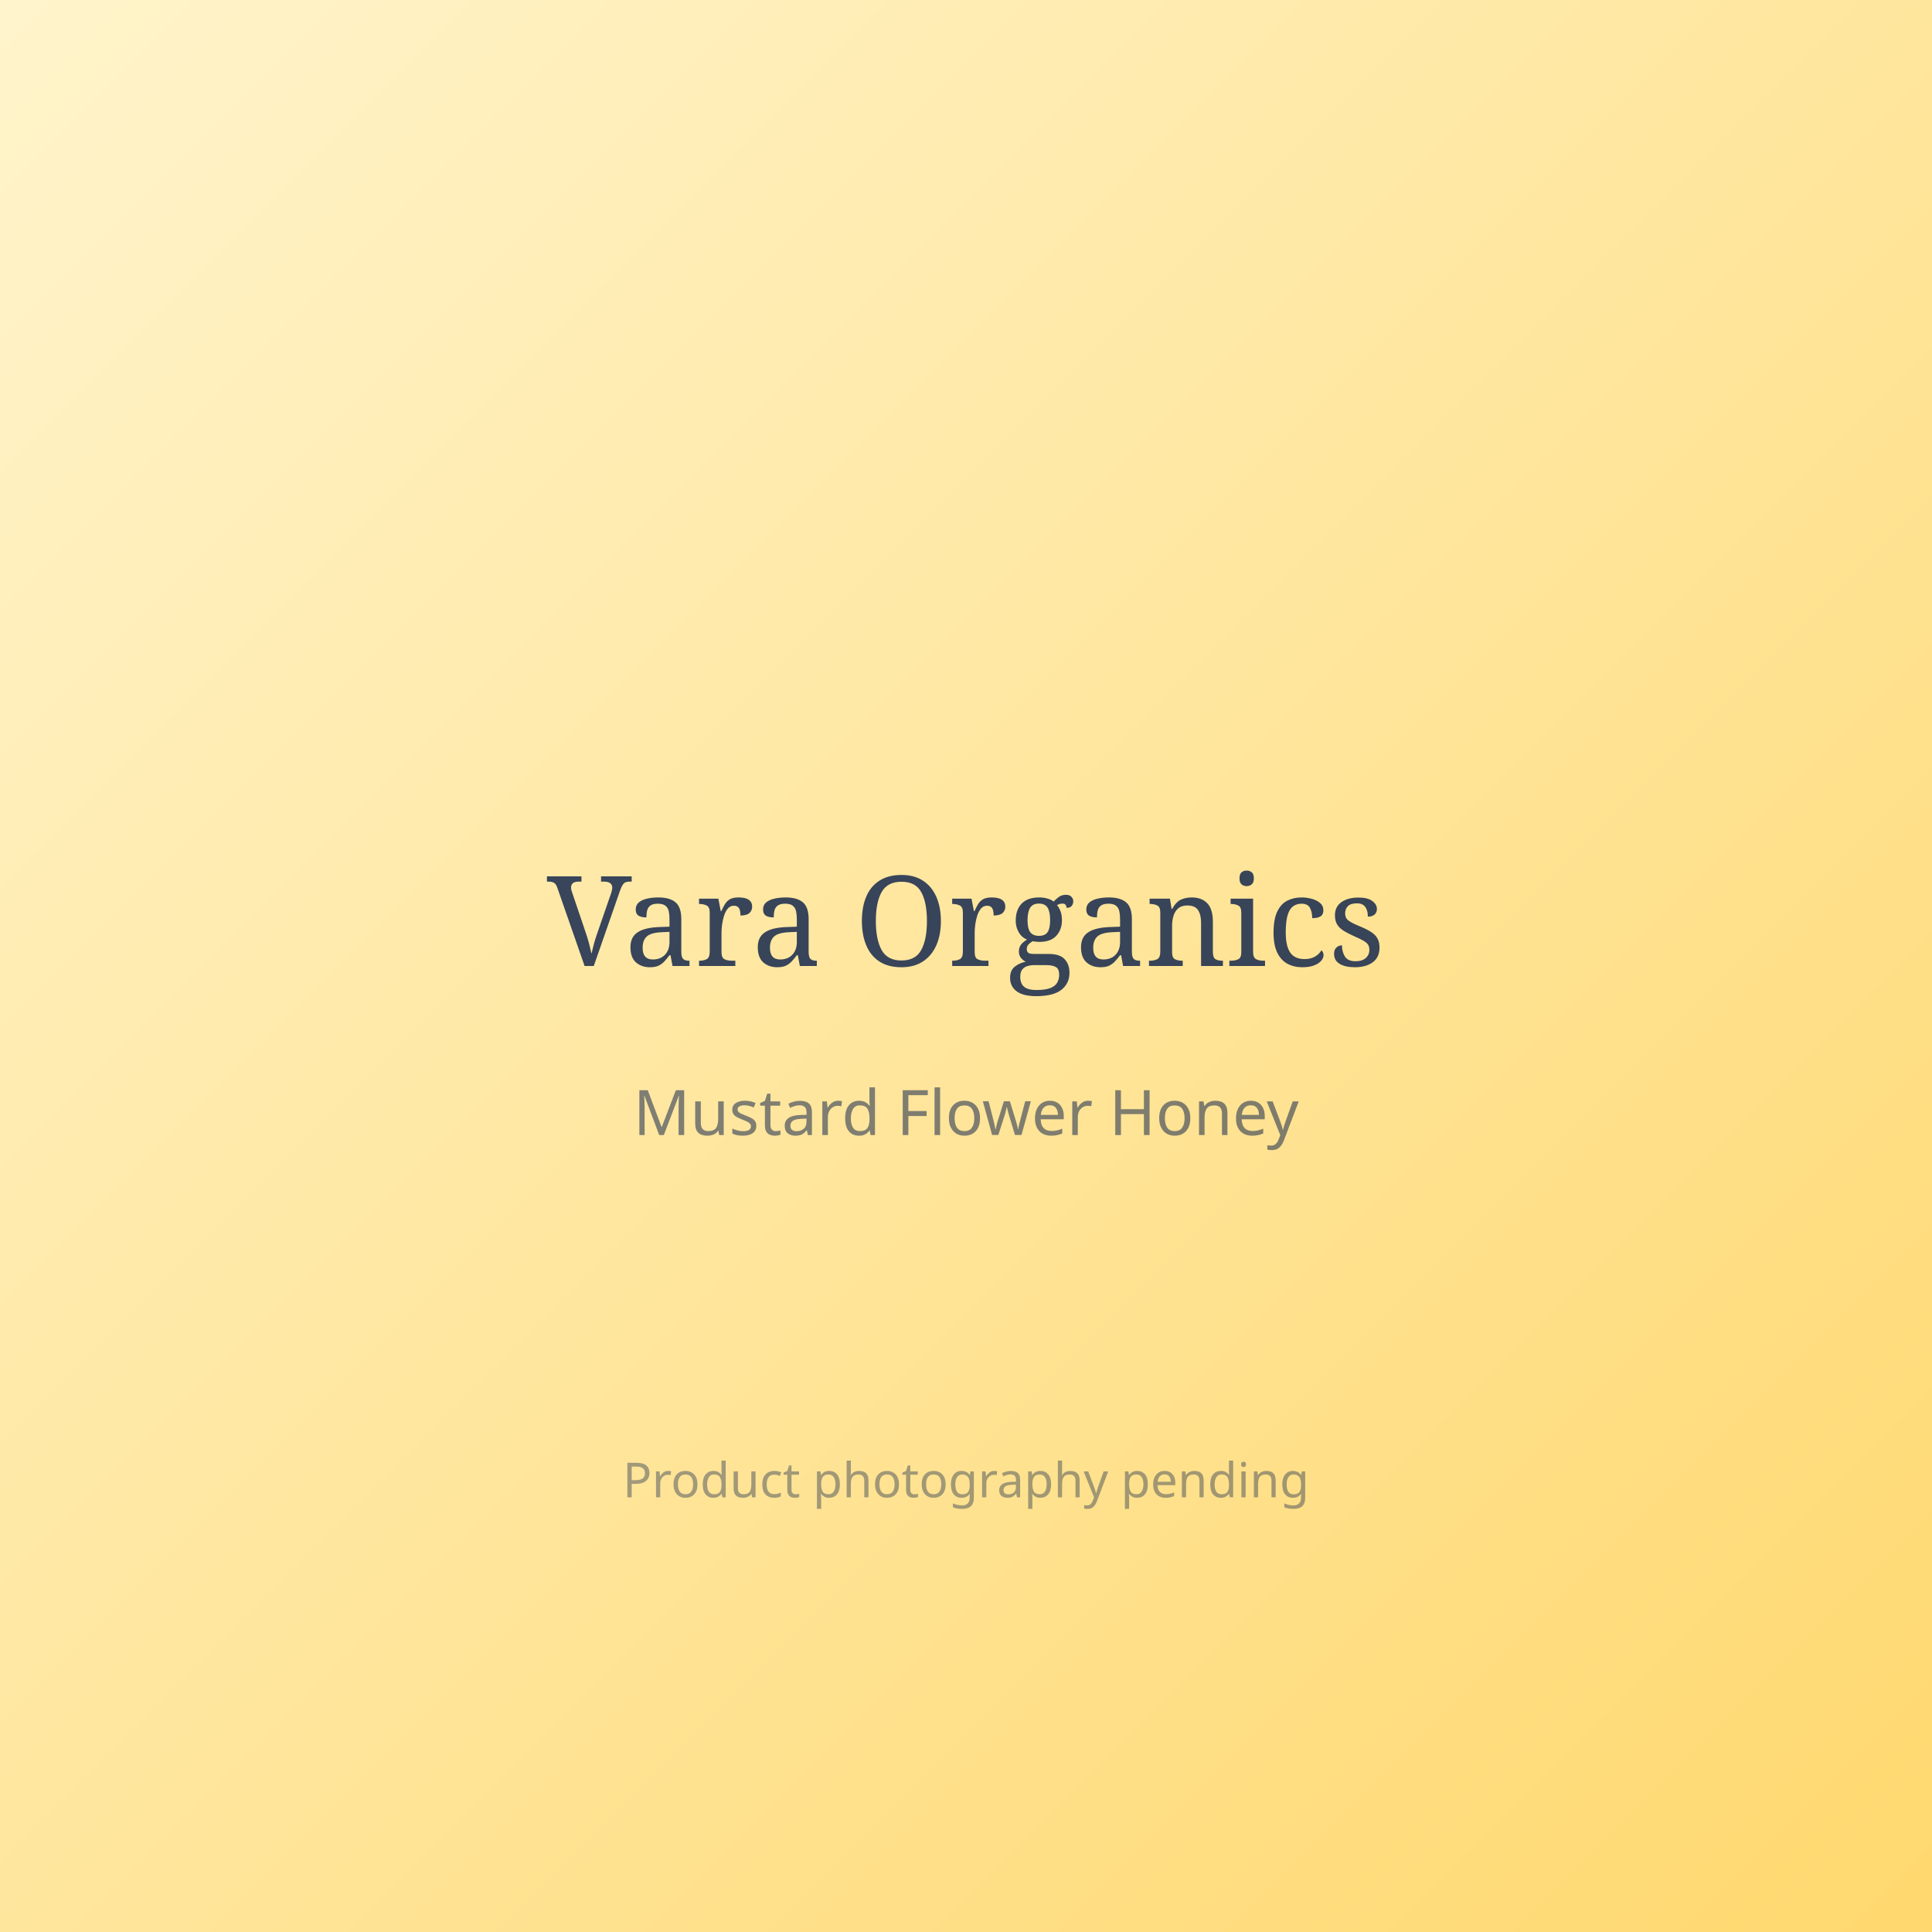
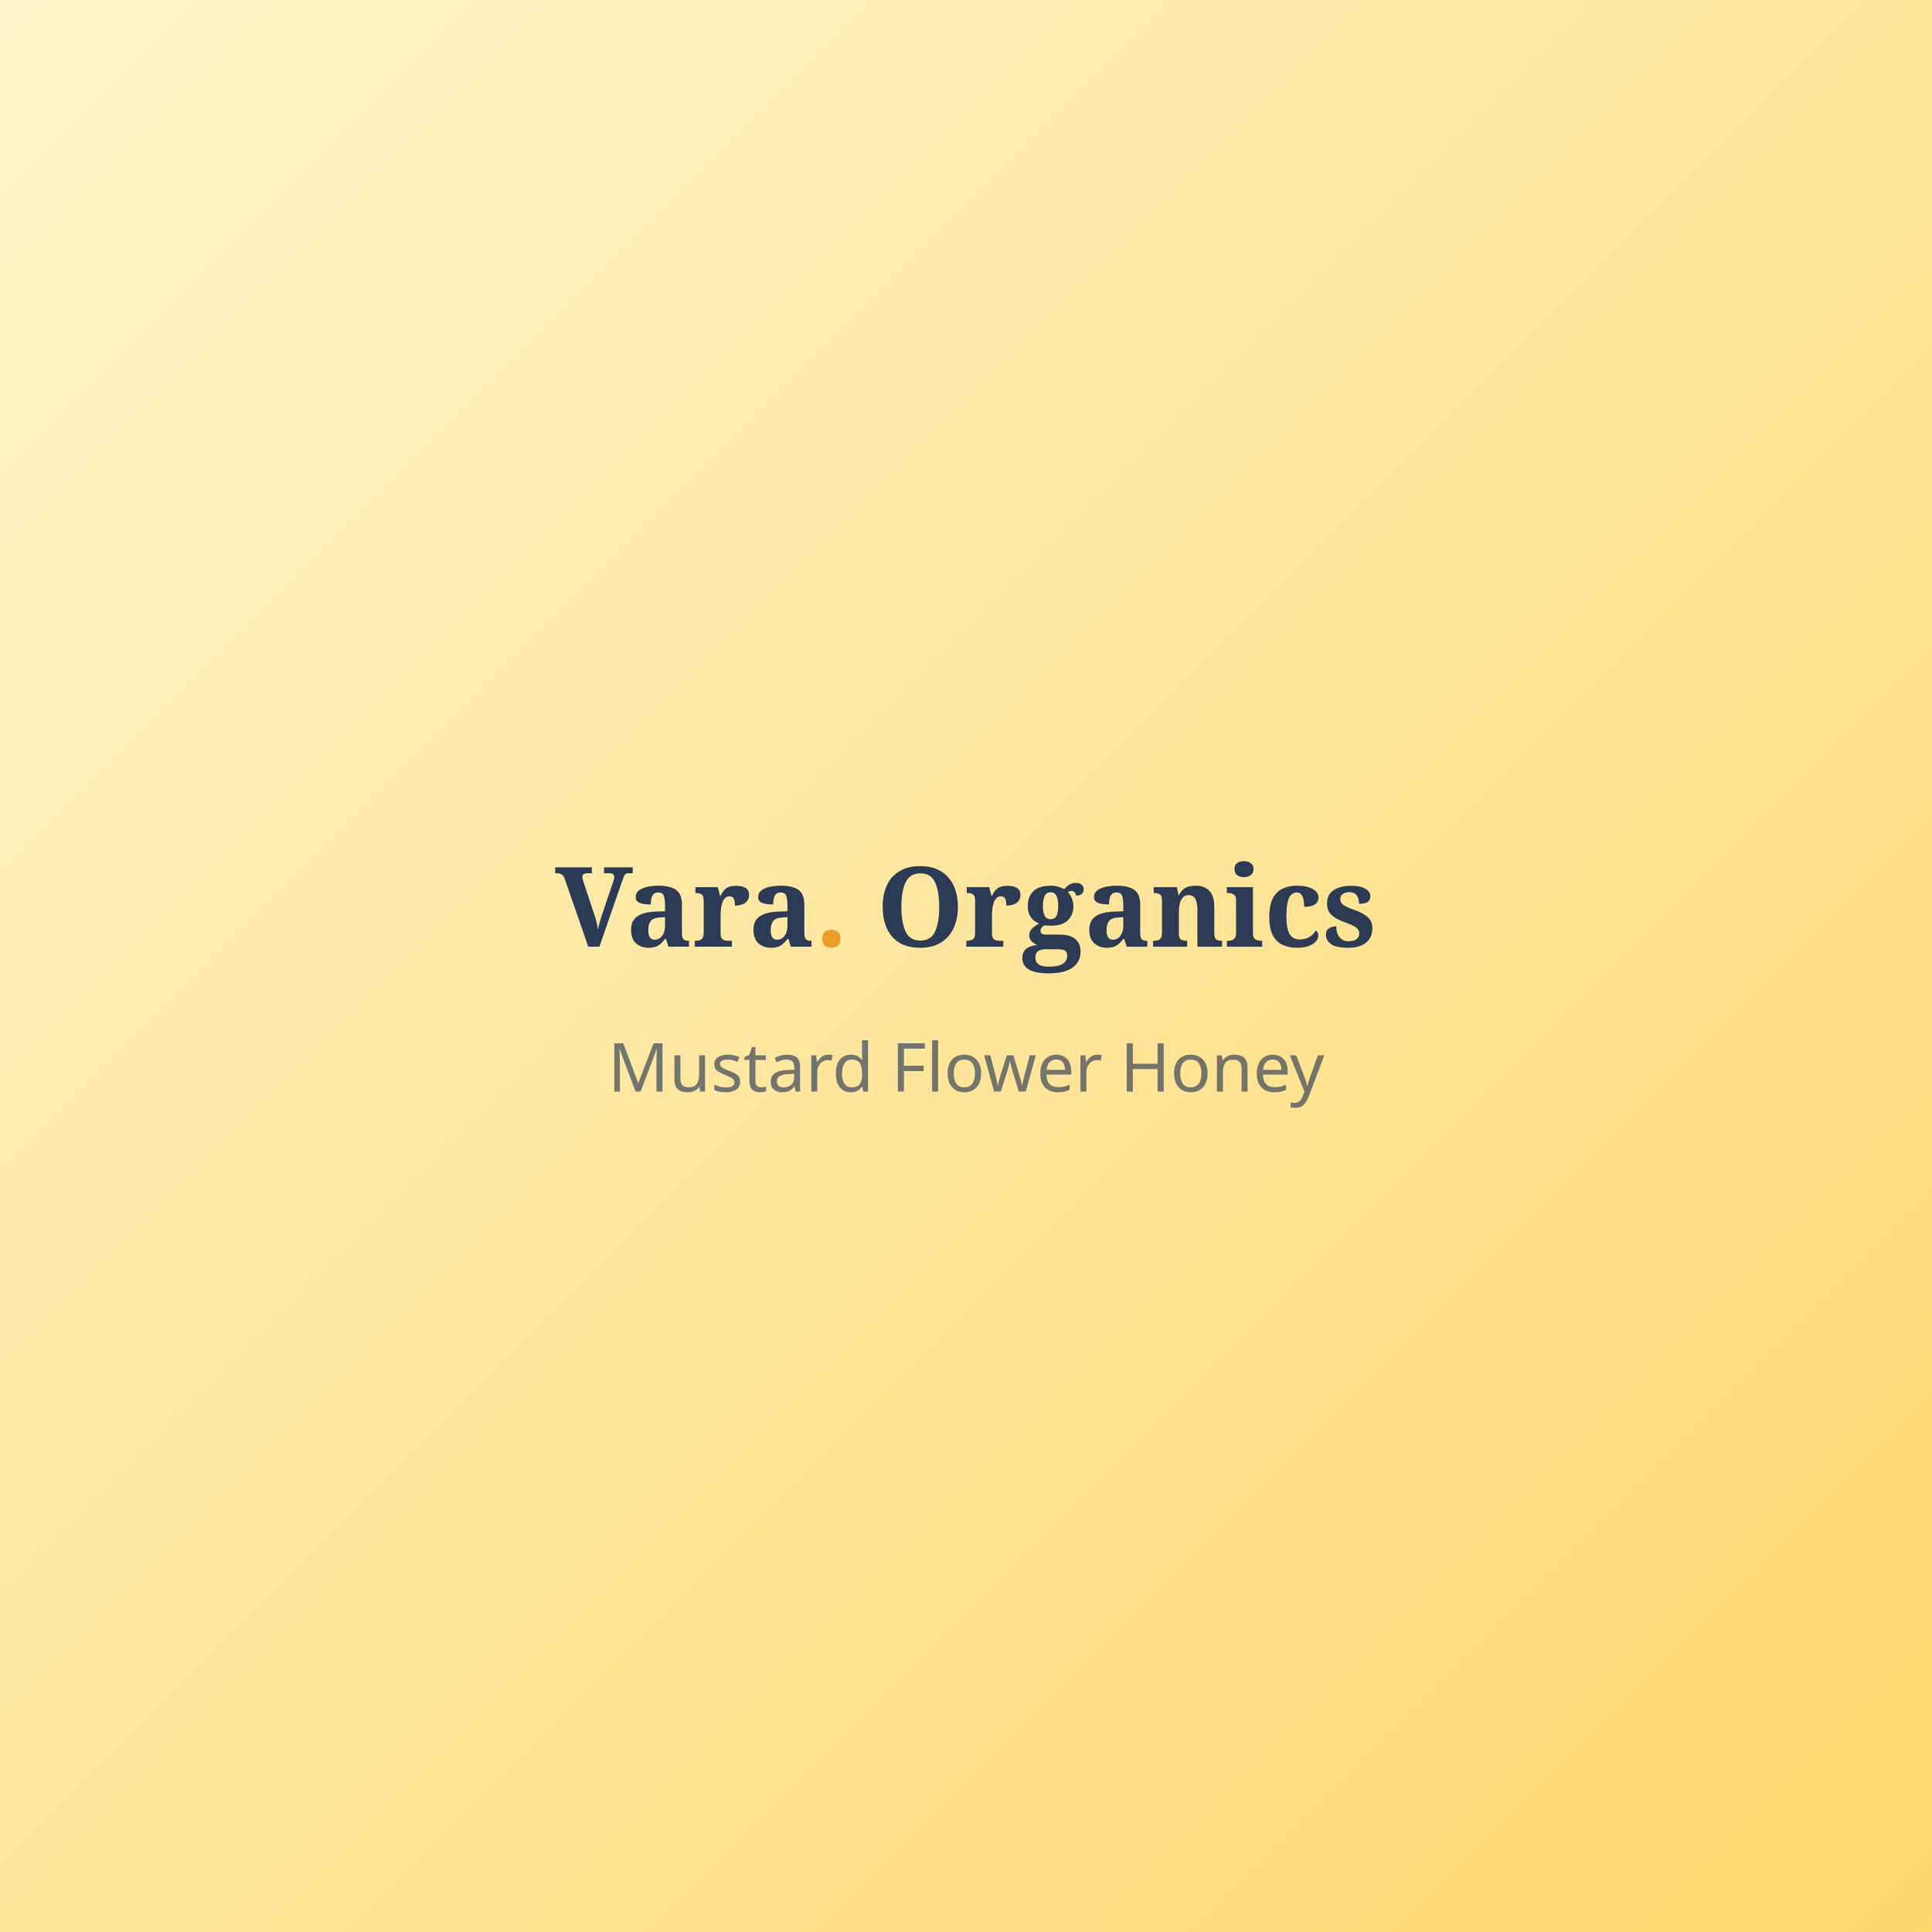
<svg xmlns="http://www.w3.org/2000/svg" viewBox="0 0 800 800" role="img" aria-label="Mustard Flower Honey">
  <defs>
    <linearGradient id="g" x1="0" y1="0" x2="1" y2="1">
      <stop offset="0" stop-color="#FFF4CC" />
      <stop offset="1" stop-color="#FFD86E" />
    </linearGradient>
  </defs>
  <rect width="800" height="800" fill="url(#g)" />
-   <text x="400" y="400" font-family="Georgia,serif" font-size="52" fill="#15284C" text-anchor="middle" opacity="0.85">Vara Organics</text>
-   <text x="400" y="470" font-family="system-ui,sans-serif" font-size="26" fill="#15284C" text-anchor="middle" opacity="0.55">Mustard Flower Honey</text>
-   <text x="400" y="620" font-family="system-ui,sans-serif" font-size="20" fill="#15284C" text-anchor="middle" opacity="0.4">Product photography pending</text>
+   <text x="400" y="392" font-family="Georgia,serif" font-size="46" font-weight="600" fill="#15284C" text-anchor="middle" opacity="0.9">Vara<tspan fill="#E8961C">.</tspan> Organics</text>
+   <text x="400" y="452" font-family="system-ui,sans-serif" font-size="28" fill="#15284C" text-anchor="middle" opacity="0.6">Mustard Flower Honey</text>
</svg>
